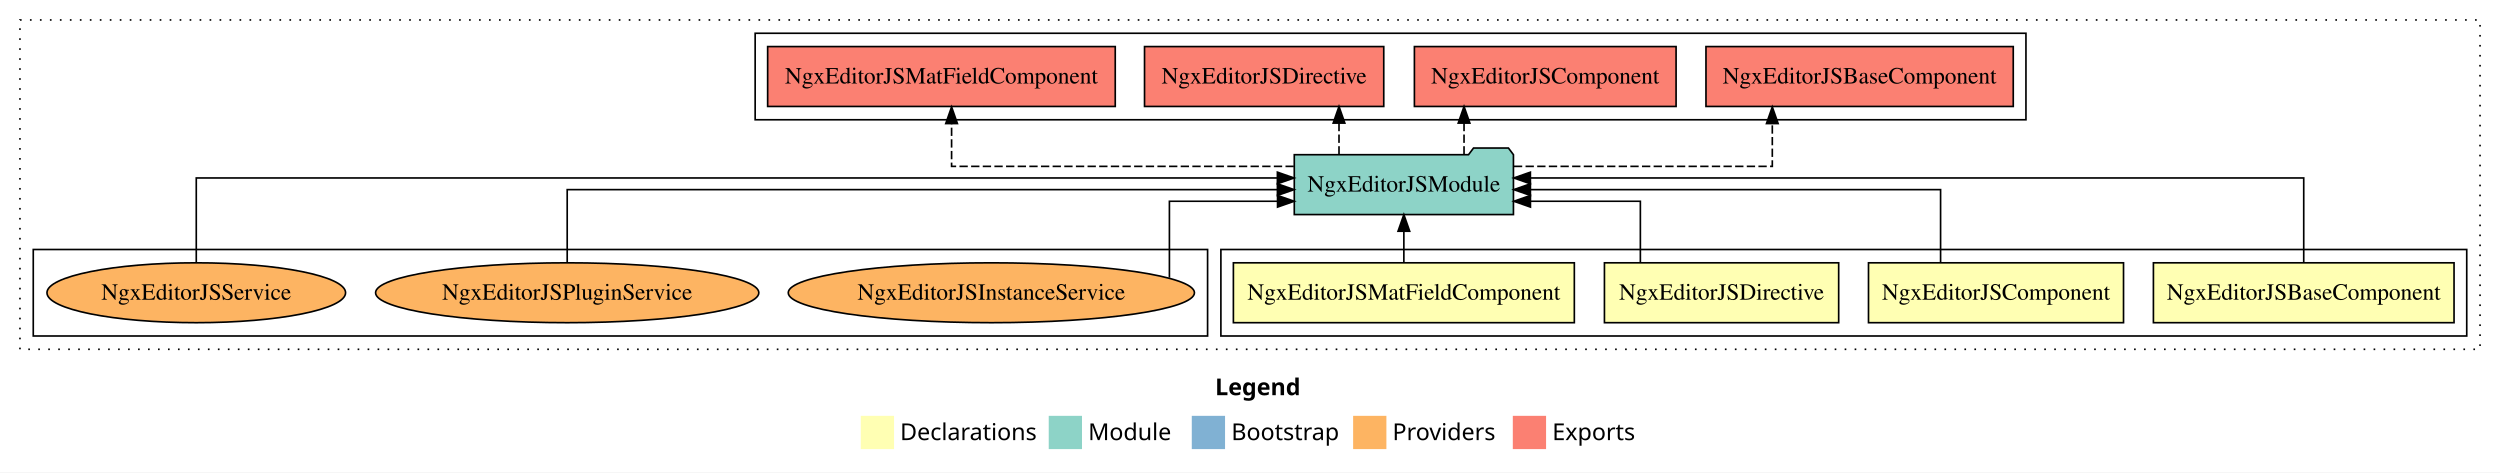
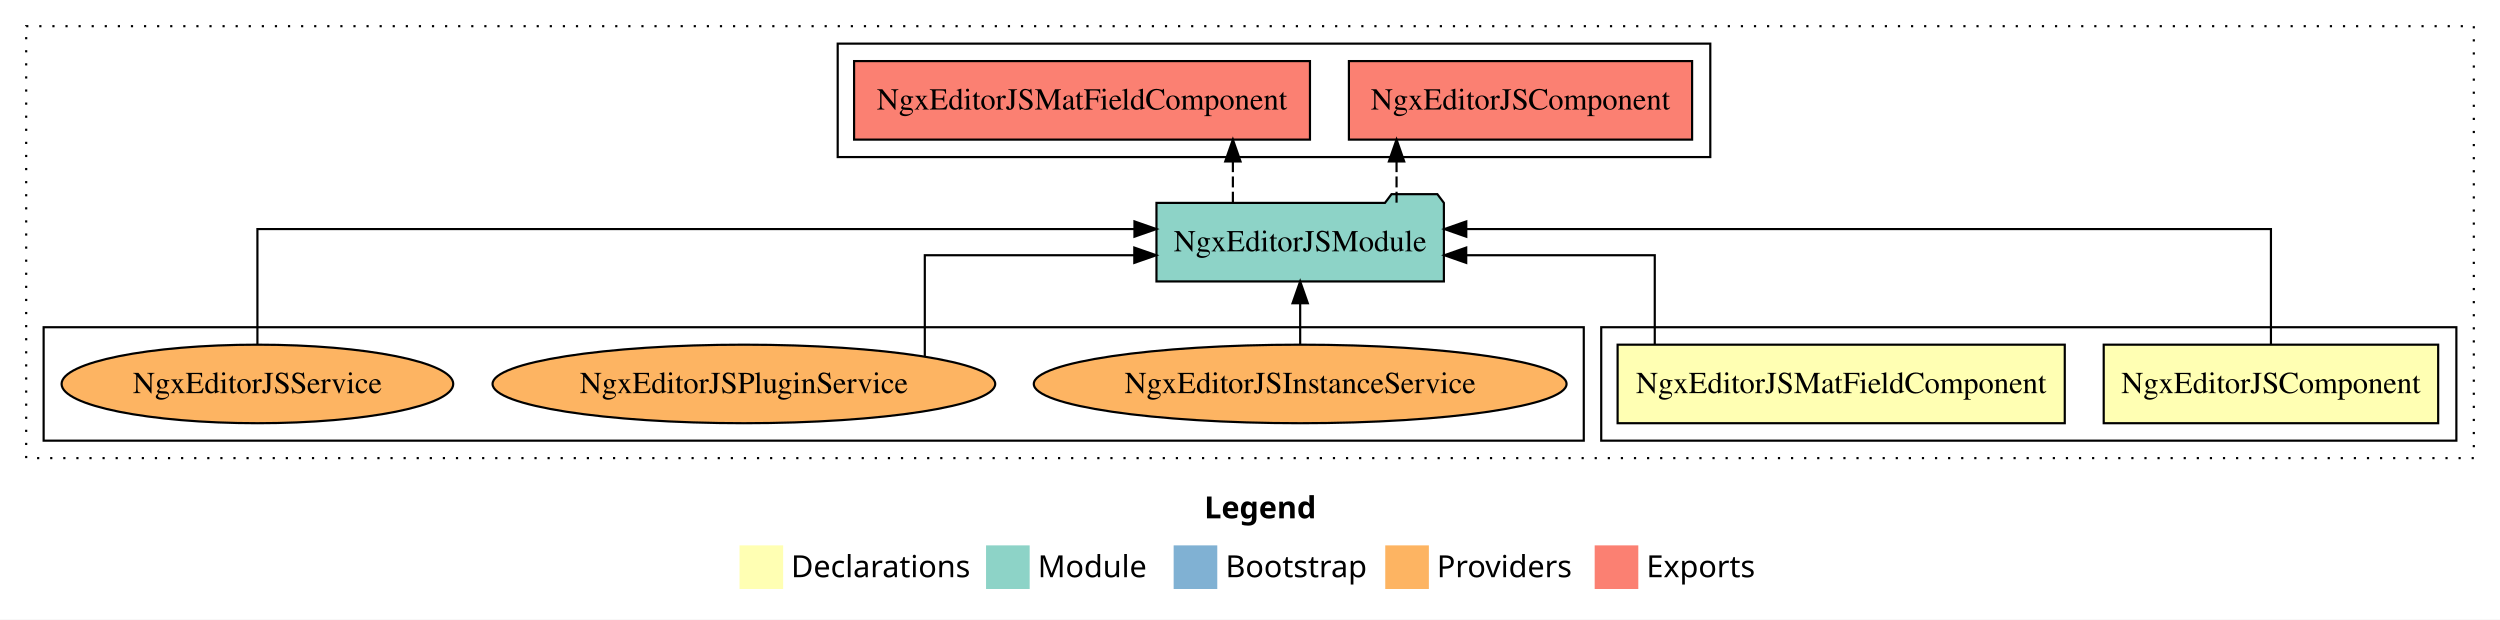
- <svg xmlns="http://www.w3.org/2000/svg" width="1503pt" height="284pt" viewBox="0.00 0.00 1503.00 284.00">
+ <svg xmlns="http://www.w3.org/2000/svg" width="1146pt" height="284pt" viewBox="0.00 0.00 1146.00 284.00">
  <g id="graph0" class="graph" transform="scale(1 1) rotate(0) translate(4 280)">
-     <polygon fill="#ffffff" stroke="transparent" points="-4,4 -4,-280 1499,-280 1499,4 -4,4" />
-     <text text-anchor="start" x="726.509" y="-42.4" font-family="sans-serif" font-weight="bold" font-size="14.00" fill="#000000">Legend</text>
-     <polygon fill="#ffffb3" stroke="transparent" points="513.5,-10 513.5,-30 533.5,-30 533.5,-10 513.5,-10" />
-     <text text-anchor="start" x="537.129" y="-15.4" font-family="sans-serif" font-size="14.00" fill="#000000">  Declarations</text>
-     <polygon fill="#8dd3c7" stroke="transparent" points="626.5,-10 626.5,-30 646.5,-30 646.5,-10 626.5,-10" />
-     <text text-anchor="start" x="650.225" y="-15.4" font-family="sans-serif" font-size="14.00" fill="#000000">  Module</text>
-     <polygon fill="#80b1d3" stroke="transparent" points="712.5,-10 712.5,-30 732.5,-30 732.5,-10 712.5,-10" />
-     <text text-anchor="start" x="736.281" y="-15.4" font-family="sans-serif" font-size="14.00" fill="#000000">  Bootstrap</text>
-     <polygon fill="#fdb462" stroke="transparent" points="809.5,-10 809.5,-30 829.5,-30 829.5,-10 809.5,-10" />
-     <text text-anchor="start" x="833.173" y="-15.4" font-family="sans-serif" font-size="14.00" fill="#000000">  Providers</text>
-     <polygon fill="#fb8072" stroke="transparent" points="905.5,-10 905.5,-30 925.5,-30 925.5,-10 905.5,-10" />
-     <text text-anchor="start" x="929.226" y="-15.4" font-family="sans-serif" font-size="14.00" fill="#000000">  Exports</text>
+     <polygon fill="#ffffff" stroke="transparent" points="-4,4 -4,-280 1142,-280 1142,4 -4,4" />
+     <text text-anchor="start" x="548.009" y="-42.4" font-family="sans-serif" font-weight="bold" font-size="14.00" fill="#000000">Legend</text>
+     <polygon fill="#ffffb3" stroke="transparent" points="335,-10 335,-30 355,-30 355,-10 335,-10" />
+     <text text-anchor="start" x="358.629" y="-15.4" font-family="sans-serif" font-size="14.00" fill="#000000">  Declarations</text>
+     <polygon fill="#8dd3c7" stroke="transparent" points="448,-10 448,-30 468,-30 468,-10 448,-10" />
+     <text text-anchor="start" x="471.725" y="-15.4" font-family="sans-serif" font-size="14.00" fill="#000000">  Module</text>
+     <polygon fill="#80b1d3" stroke="transparent" points="534,-10 534,-30 554,-30 554,-10 534,-10" />
+     <text text-anchor="start" x="557.781" y="-15.4" font-family="sans-serif" font-size="14.00" fill="#000000">  Bootstrap</text>
+     <polygon fill="#fdb462" stroke="transparent" points="631,-10 631,-30 651,-30 651,-10 631,-10" />
+     <text text-anchor="start" x="654.673" y="-15.4" font-family="sans-serif" font-size="14.00" fill="#000000">  Providers</text>
+     <polygon fill="#fb8072" stroke="transparent" points="727,-10 727,-30 747,-30 747,-10 727,-10" />
+     <text text-anchor="start" x="750.726" y="-15.4" font-family="sans-serif" font-size="14.00" fill="#000000">  Exports</text>
    <g id="clust1" class="cluster">
-       <polygon fill="none" stroke="#000000" stroke-dasharray="1,5" points="8,-70 8,-268 1487,-268 1487,-70 8,-70" />
+       <polygon fill="none" stroke="#000000" stroke-dasharray="1,5" points="8,-70 8,-268 1130,-268 1130,-70 8,-70" />
    </g>
    <g id="clust2" class="cluster">
-       <polygon fill="none" stroke="#000000" points="730,-78 730,-130 1479,-130 1479,-78 730,-78" />
+       <polygon fill="none" stroke="#000000" points="730,-78 730,-130 1122,-130 1122,-78 730,-78" />
+     </g>
+     <g id="clust6" class="cluster">
+       <polygon fill="none" stroke="#000000" points="380,-208 380,-260 780,-260 780,-208 380,-208" />
    </g>
    <g id="clust8" class="cluster">
-       <polygon fill="none" stroke="#000000" points="450,-208 450,-260 1214,-260 1214,-208 450,-208" />
-     </g>
-     <g id="clust10" class="cluster">
      <polygon fill="none" stroke="#000000" points="16,-78 16,-130 722,-130 722,-78 16,-78" />
    </g>
    <g id="node1" class="node">
-       <polygon fill="#ffffb3" stroke="#000000" points="1471.371,-122 1290.629,-122 1290.629,-86 1471.371,-86 1471.371,-122" />
-       <text text-anchor="middle" x="1381" y="-99.8" font-family="Times,serif" font-size="14.00" fill="#000000">NgxEditorJSBaseComponent</text>
+       <polygon fill="#ffffb3" stroke="#000000" points="1113.661,-122 960.339,-122 960.339,-86 1113.661,-86 1113.661,-122" />
+       <text text-anchor="middle" x="1037" y="-99.8" font-family="Times,serif" font-size="14.00" fill="#000000">NgxEditorJSComponent</text>
    </g>
-     <g id="node5" class="node">
-       <polygon fill="#8dd3c7" stroke="#000000" points="905.878,-187 902.878,-191 881.878,-191 878.878,-187 774.122,-187 774.122,-151 905.878,-151 905.878,-187" />
-       <text text-anchor="middle" x="840" y="-164.8" font-family="Times,serif" font-size="14.00" fill="#000000">NgxEditorJSModule</text>
+     <g id="node3" class="node">
+       <polygon fill="#8dd3c7" stroke="#000000" points="657.878,-187 654.878,-191 633.878,-191 630.878,-187 526.122,-187 526.122,-151 657.878,-151 657.878,-187" />
+       <text text-anchor="middle" x="592" y="-164.8" font-family="Times,serif" font-size="14.00" fill="#000000">NgxEditorJSModule</text>
    </g>
    <g id="edge1" class="edge">
-       <path fill="none" stroke="#000000" d="M1381,-122.129C1381,-142.572 1381,-173 1381,-173 1381,-173 916.067,-173 916.067,-173" />
-       <polygon fill="#000000" stroke="#000000" points="916.067,-169.5 906.067,-173 916.067,-176.5 916.067,-169.5" />
+       <path fill="none" stroke="#000000" d="M1037,-122.284C1037,-143.321 1037,-175 1037,-175 1037,-175 668.14,-175 668.14,-175" />
+       <polygon fill="#000000" stroke="#000000" points="668.14,-171.5 658.14,-175 668.14,-178.5 668.14,-171.5" />
    </g>
    <g id="node2" class="node">
-       <polygon fill="#ffffb3" stroke="#000000" points="1272.661,-122 1119.339,-122 1119.339,-86 1272.661,-86 1272.661,-122" />
-       <text text-anchor="middle" x="1196" y="-99.8" font-family="Times,serif" font-size="14.00" fill="#000000">NgxEditorJSComponent</text>
-     </g>
-     <g id="edge2" class="edge">
-       <path fill="none" stroke="#000000" d="M1162.678,-122.267C1162.678,-140.555 1162.678,-166 1162.678,-166 1162.678,-166 916.077,-166 916.077,-166" />
-       <polygon fill="#000000" stroke="#000000" points="916.077,-162.5 906.077,-166 916.077,-169.5 916.077,-162.5" />
-     </g>
-     <g id="node3" class="node">
-       <polygon fill="#ffffb3" stroke="#000000" points="1101.412,-122 960.588,-122 960.588,-86 1101.412,-86 1101.412,-122" />
-       <text text-anchor="middle" x="1031" y="-99.8" font-family="Times,serif" font-size="14.00" fill="#000000">NgxEditorJSDirective</text>
-     </g>
-     <g id="edge3" class="edge">
-       <path fill="none" stroke="#000000" d="M982.187,-122.009C982.187,-138.049 982.187,-159 982.187,-159 982.187,-159 916.099,-159 916.099,-159" />
-       <polygon fill="#000000" stroke="#000000" points="916.099,-155.5 906.099,-159 916.099,-162.5 916.099,-155.5" />
-     </g>
-     <g id="node4" class="node">
      <polygon fill="#ffffb3" stroke="#000000" points="942.489,-122 737.511,-122 737.511,-86 942.489,-86 942.489,-122" />
      <text text-anchor="middle" x="840" y="-99.8" font-family="Times,serif" font-size="14.00" fill="#000000">NgxEditorJSMatFieldComponent</text>
    </g>
+     <g id="edge2" class="edge">
+       <path fill="none" stroke="#000000" d="M754.543,-122.022C754.543,-139.373 754.543,-163 754.543,-163 754.543,-163 668.112,-163 668.112,-163" />
+       <polygon fill="#000000" stroke="#000000" points="668.112,-159.5 658.112,-163 668.112,-166.5 668.112,-159.5" />
+     </g>
+     <g id="node4" class="node">
+       <polygon fill="#fb8072" stroke="#000000" points="771.661,-252 614.339,-252 614.339,-216 771.661,-216 771.661,-252" />
+       <text text-anchor="middle" x="693" y="-229.8" font-family="Times,serif" font-size="14.00" fill="#000000">NgxEditorJSComponent </text>
+     </g>
+     <g id="edge3" class="edge">
+       <path fill="none" stroke="#000000" stroke-dasharray="5,2" d="M636.179,-187.106C636.179,-187.106 636.179,-205.991 636.179,-205.991" />
+       <polygon fill="#000000" stroke="#000000" points="632.679,-205.991 636.179,-215.991 639.679,-205.991 632.679,-205.991" />
+     </g>
+     <g id="node5" class="node">
+       <polygon fill="#fb8072" stroke="#000000" points="596.489,-252 387.511,-252 387.511,-216 596.489,-216 596.489,-252" />
+       <text text-anchor="middle" x="492" y="-229.8" font-family="Times,serif" font-size="14.00" fill="#000000">NgxEditorJSMatFieldComponent </text>
+     </g>
    <g id="edge4" class="edge">
-       <path fill="none" stroke="#000000" d="M840,-122.106C840,-122.106 840,-140.991 840,-140.991" />
-       <polygon fill="#000000" stroke="#000000" points="836.5,-140.991 840,-150.991 843.5,-140.991 836.5,-140.991" />
+       <path fill="none" stroke="#000000" stroke-dasharray="5,2" d="M561.153,-187.106C561.153,-187.106 561.153,-205.991 561.153,-205.991" />
+       <polygon fill="#000000" stroke="#000000" points="557.653,-205.991 561.153,-215.991 564.653,-205.991 557.653,-205.991" />
    </g>
    <g id="node6" class="node">
-       <polygon fill="#fb8072" stroke="#000000" points="1206.371,-252 1021.629,-252 1021.629,-216 1206.371,-216 1206.371,-252" />
-       <text text-anchor="middle" x="1114" y="-229.8" font-family="Times,serif" font-size="14.00" fill="#000000">NgxEditorJSBaseComponent </text>
-     </g>
-     <g id="edge5" class="edge">
-       <path fill="none" stroke="#000000" stroke-dasharray="5,2" d="M906.16,-180C971.432,-180 1061.51,-180 1061.51,-180 1061.51,-180 1061.51,-205.718 1061.51,-205.718" />
-       <polygon fill="#000000" stroke="#000000" points="1058.01,-205.718 1061.51,-215.718 1065.01,-205.718 1058.01,-205.718" />
-     </g>
-     <g id="node7" class="node">
-       <polygon fill="#fb8072" stroke="#000000" points="1003.661,-252 846.339,-252 846.339,-216 1003.661,-216 1003.661,-252" />
-       <text text-anchor="middle" x="925" y="-229.8" font-family="Times,serif" font-size="14.00" fill="#000000">NgxEditorJSComponent </text>
-     </g>
-     <g id="edge6" class="edge">
-       <path fill="none" stroke="#000000" stroke-dasharray="5,2" d="M876.179,-187.106C876.179,-187.106 876.179,-205.991 876.179,-205.991" />
-       <polygon fill="#000000" stroke="#000000" points="872.679,-205.991 876.179,-215.991 879.679,-205.991 872.679,-205.991" />
-     </g>
-     <g id="node8" class="node">
-       <polygon fill="#fb8072" stroke="#000000" points="827.911,-252 684.089,-252 684.089,-216 827.911,-216 827.911,-252" />
-       <text text-anchor="middle" x="756" y="-229.8" font-family="Times,serif" font-size="14.00" fill="#000000">NgxEditorJSDirective </text>
-     </g>
-     <g id="edge7" class="edge">
-       <path fill="none" stroke="#000000" stroke-dasharray="5,2" d="M801.008,-187.106C801.008,-187.106 801.008,-205.991 801.008,-205.991" />
-       <polygon fill="#000000" stroke="#000000" points="797.508,-205.991 801.008,-215.991 804.508,-205.991 797.508,-205.991" />
-     </g>
-     <g id="node9" class="node">
-       <polygon fill="#fb8072" stroke="#000000" points="666.489,-252 457.511,-252 457.511,-216 666.489,-216 666.489,-252" />
-       <text text-anchor="middle" x="562" y="-229.8" font-family="Times,serif" font-size="14.00" fill="#000000">NgxEditorJSMatFieldComponent </text>
-     </g>
-     <g id="edge8" class="edge">
-       <path fill="none" stroke="#000000" stroke-dasharray="5,2" d="M773.832,-180C693.348,-180 568.095,-180 568.095,-180 568.095,-180 568.095,-205.718 568.095,-205.718" />
-       <polygon fill="#000000" stroke="#000000" points="564.595,-205.718 568.095,-215.718 571.595,-205.718 564.595,-205.718" />
-     </g>
-     <g id="node10" class="node">
      <ellipse fill="#fdb462" stroke="#000000" cx="592" cy="-104" rx="122.107" ry="18" />
      <text text-anchor="middle" x="592" y="-99.8" font-family="Times,serif" font-size="14.00" fill="#000000">NgxEditorJSInstanceService</text>
    </g>
-     <g id="edge9" class="edge">
-       <path fill="none" stroke="#000000" d="M699.049,-113.082C699.049,-128.704 699.049,-159 699.049,-159 699.049,-159 764.064,-159 764.064,-159" />
-       <polygon fill="#000000" stroke="#000000" points="764.064,-162.5 774.064,-159 764.064,-155.5 764.064,-162.5" />
+     <g id="edge5" class="edge">
+       <path fill="none" stroke="#000000" d="M592,-122.106C592,-122.106 592,-140.991 592,-140.991" />
+       <polygon fill="#000000" stroke="#000000" points="588.5,-140.991 592,-150.991 595.5,-140.991 588.5,-140.991" />
    </g>
-     <g id="node11" class="node">
+     <g id="node7" class="node">
      <ellipse fill="#fdb462" stroke="#000000" cx="337" cy="-104" rx="115.207" ry="18" />
      <text text-anchor="middle" x="337" y="-99.8" font-family="Times,serif" font-size="14.00" fill="#000000">NgxEditorJSPluginService</text>
    </g>
-     <g id="edge10" class="edge">
-       <path fill="none" stroke="#000000" d="M337,-122.267C337,-140.555 337,-166 337,-166 337,-166 763.983,-166 763.983,-166" />
-       <polygon fill="#000000" stroke="#000000" points="763.983,-169.5 773.983,-166 763.983,-162.5 763.983,-169.5" />
+     <g id="edge6" class="edge">
+       <path fill="none" stroke="#000000" d="M419.93,-116.512C419.93,-133.831 419.93,-163 419.93,-163 419.93,-163 515.965,-163 515.965,-163" />
+       <polygon fill="#000000" stroke="#000000" points="515.965,-166.5 525.965,-163 515.965,-159.5 515.965,-166.5" />
    </g>
-     <g id="node12" class="node">
+     <g id="node8" class="node">
      <ellipse fill="#fdb462" stroke="#000000" cx="114" cy="-104" rx="89.765" ry="18" />
      <text text-anchor="middle" x="114" y="-99.8" font-family="Times,serif" font-size="14.00" fill="#000000">NgxEditorJSService</text>
    </g>
-     <g id="edge11" class="edge">
-       <path fill="none" stroke="#000000" d="M114,-122.129C114,-142.572 114,-173 114,-173 114,-173 763.97,-173 763.97,-173" />
-       <polygon fill="#000000" stroke="#000000" points="763.97,-176.5 773.97,-173 763.97,-169.5 763.97,-176.5" />
+     <g id="edge7" class="edge">
+       <path fill="none" stroke="#000000" d="M114,-122.284C114,-143.321 114,-175 114,-175 114,-175 516.038,-175 516.038,-175" />
+       <polygon fill="#000000" stroke="#000000" points="516.038,-178.5 526.038,-175 516.038,-171.5 516.038,-178.5" />
    </g>
  </g>
</svg>
